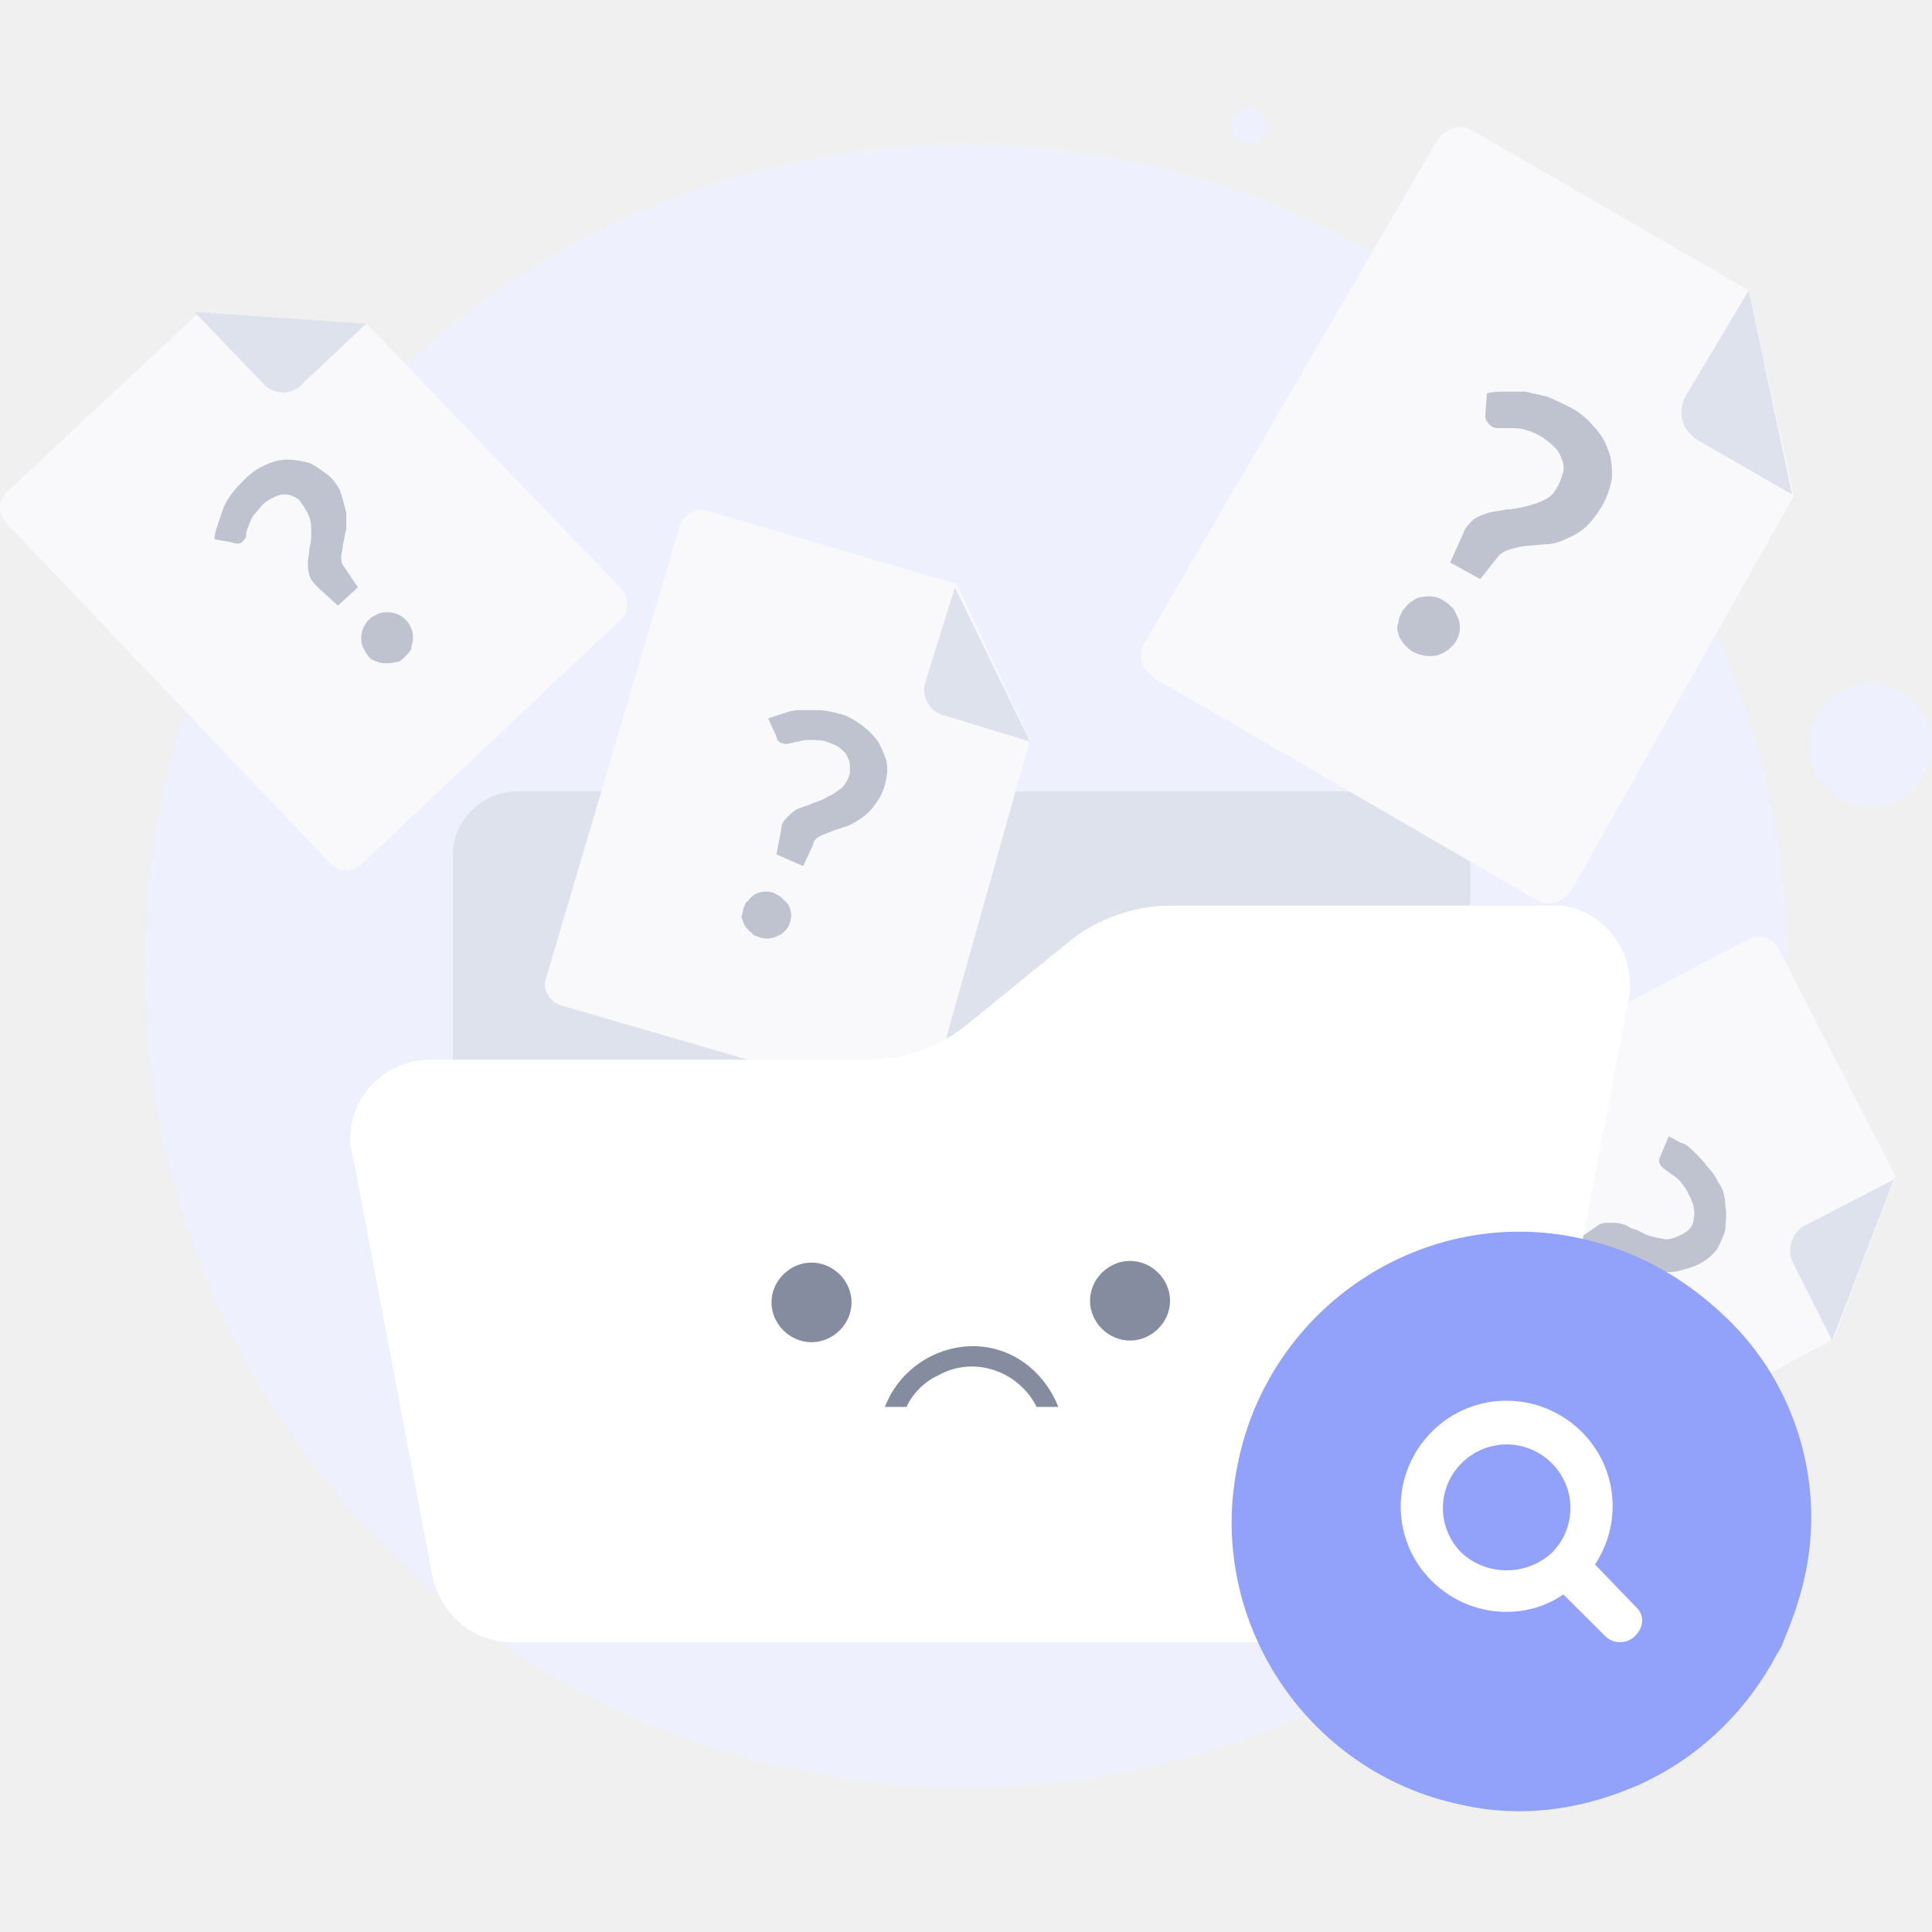
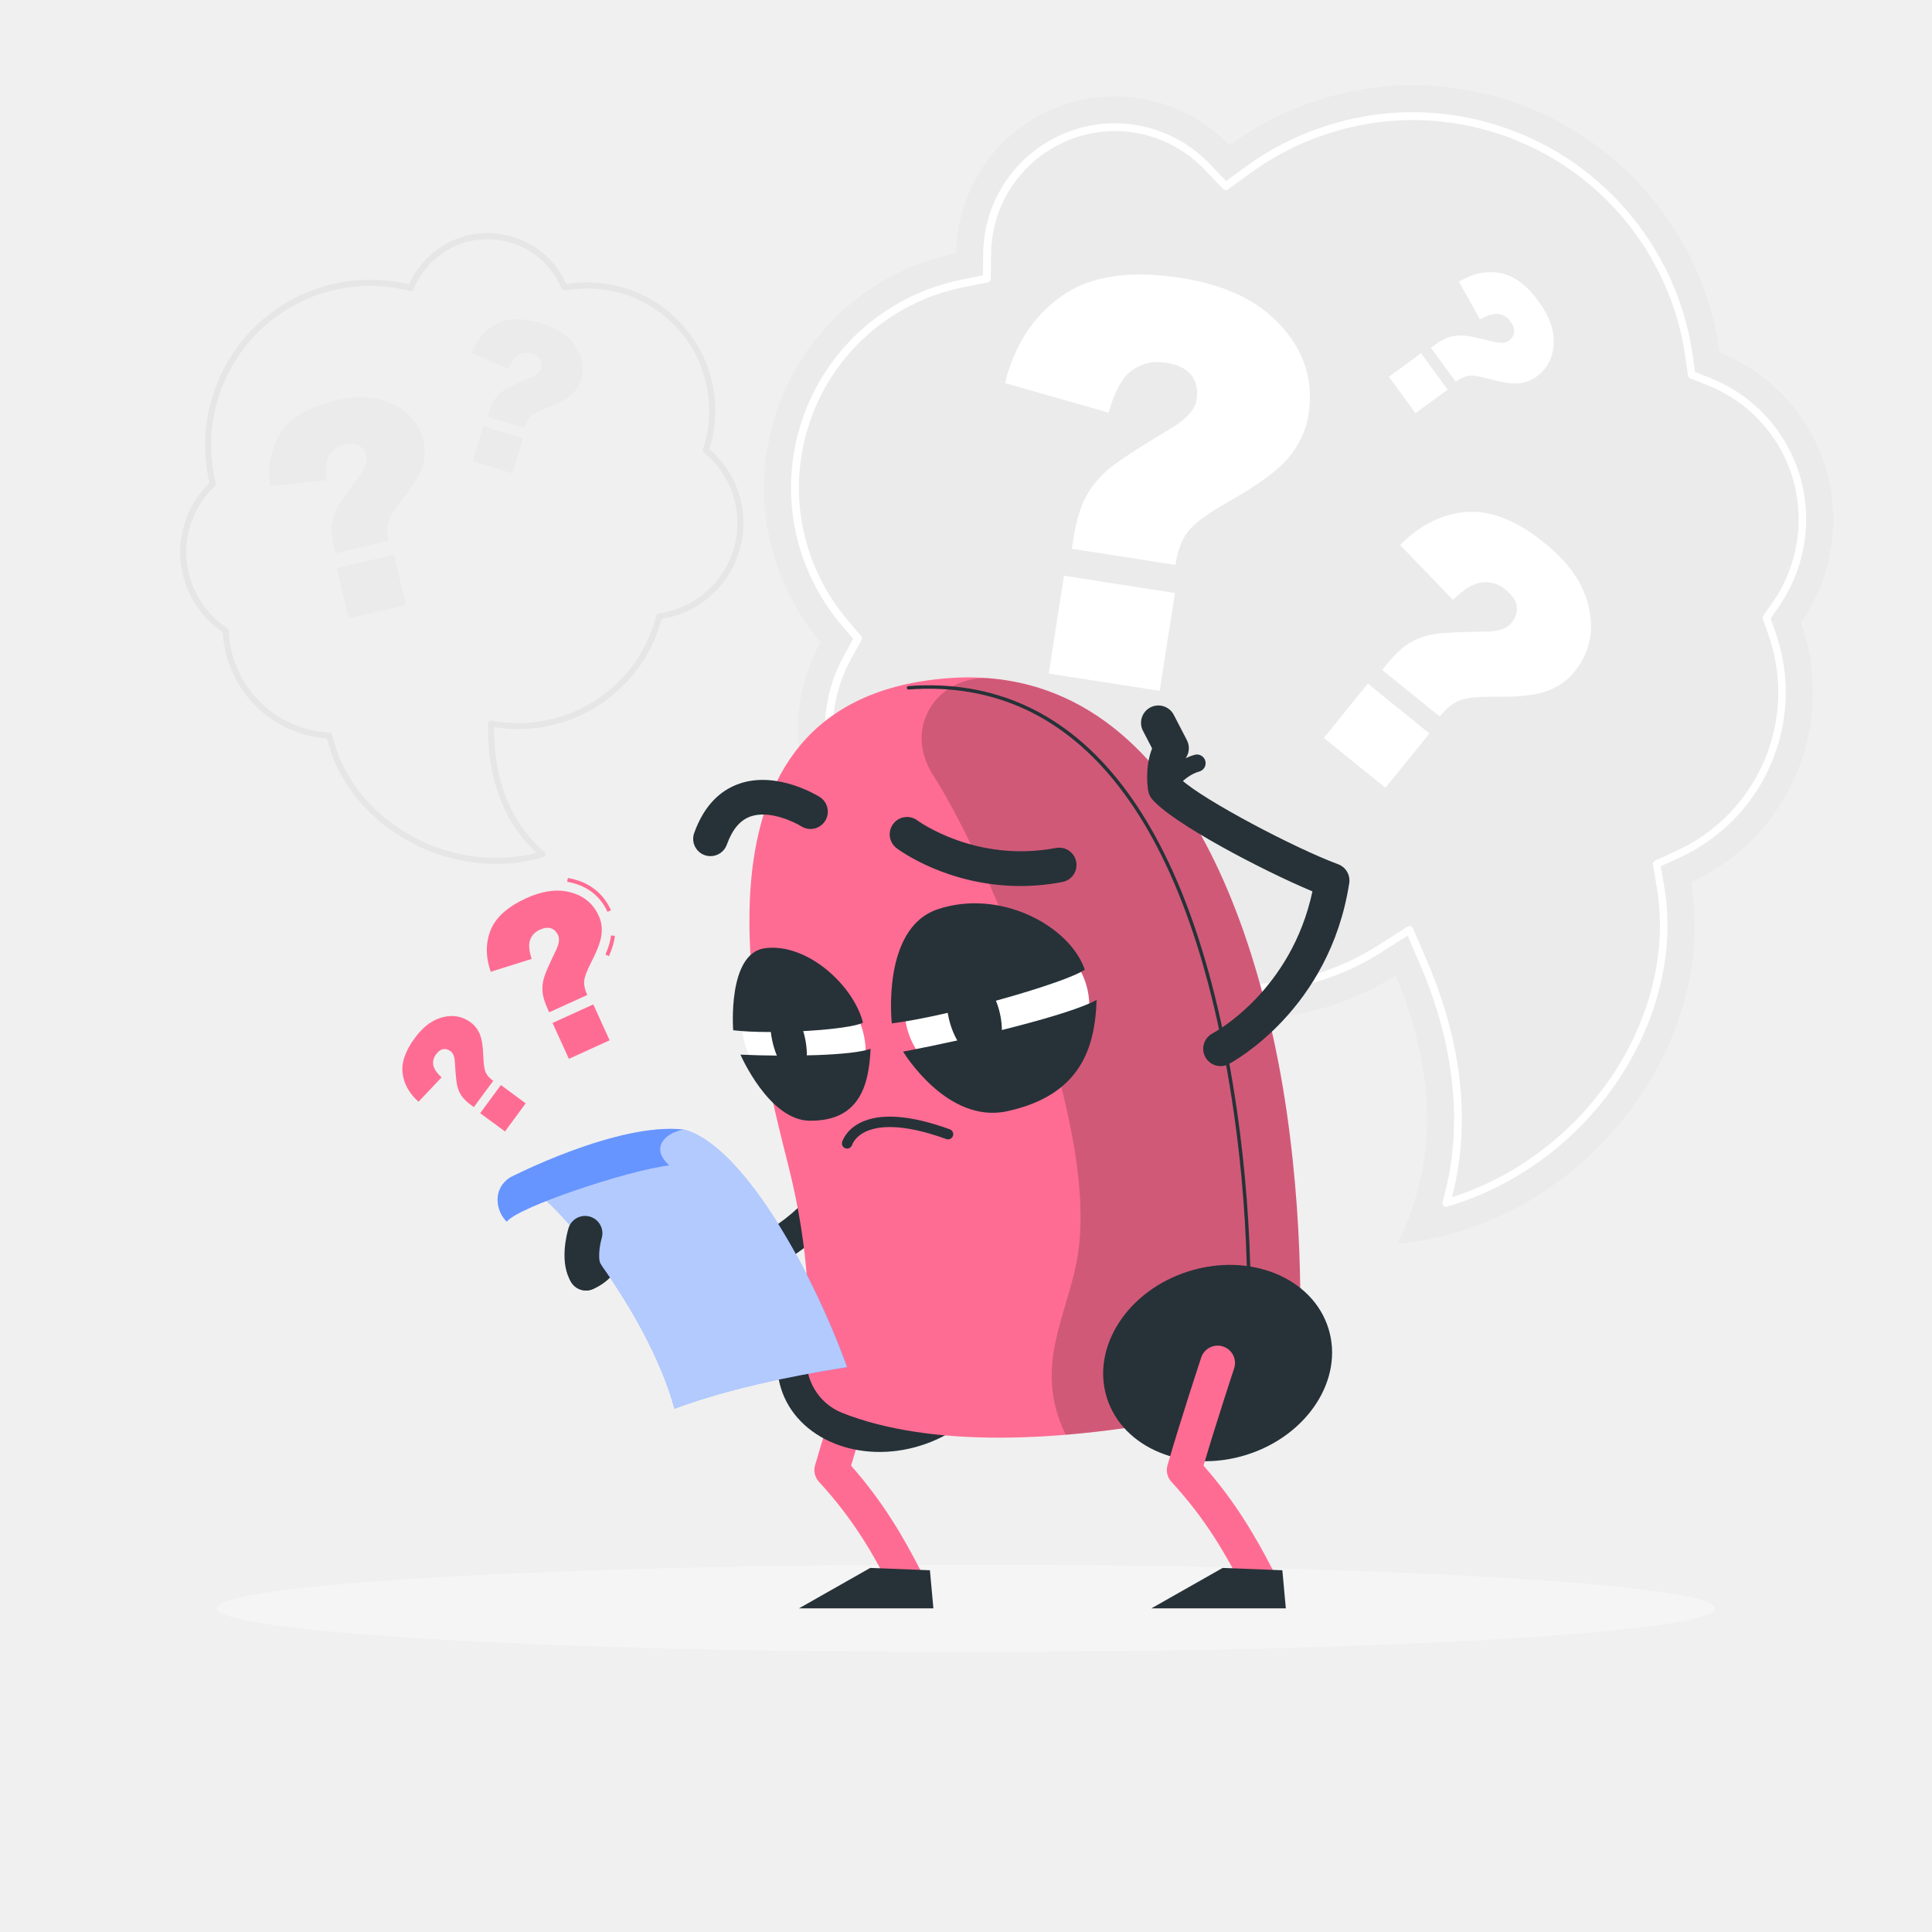
- <svg xmlns="http://www.w3.org/2000/svg" width="120" height="120" viewBox="0 0 120 120" fill="none">
-   <g clip-path="url(#empty_svg__clip0_49799_441621)">
-     <path d="M60 111c28.134 0 51-22.866 51-51S88.134 9 60 9C31.76 9 9 31.76 9 60c0 28.134 22.76 51 51 51z" fill="#EEF0FE" />
-     <path d="M32.071 49.157h55.311c2.072 0 3.936 1.752 3.936 3.916v34.725c0 2.061-1.76 3.916-3.936 3.916h-55.31c-2.072 0-3.937-1.752-3.937-3.916V53.073c0-2.164 1.865-3.916 3.936-3.916z" fill="#DEE2EC" />
-     <path d="M118.767 49.054c1.554-1.443 1.657-3.813.207-5.359-1.45-1.545-3.832-1.648-5.386-.206-1.554 1.443-1.657 3.813-.207 5.358 1.346 1.443 3.832 1.65 5.386.207zM78.267 8.661c.415-.412.518-1.133.104-1.546-.414-.412-1.14-.515-1.554-.103-.414.413-.517 1.134-.103 1.546.414.412 1.14.515 1.553.103z" fill="#EEF0FE" />
-     <path d="M111.412 30.815L97.636 55.236c-.518.825-1.553 1.134-2.278.619L71.742 42.15c-.829-.515-1.14-1.546-.622-2.267L89.246 8.764c.518-.824 1.554-1.133 2.28-.618l17.09 9.892 2.796 12.777z" fill="#F9F9FC" />
-     <path d="M108.616 18.038l-3.936 6.595c-.518 1.03-.207 2.06.725 2.679l5.904 3.4" fill="#DEE2EC" />
-     <path d="M92.354 24.427c.415-.103.829-.103 1.14-.103h1.243c.414.103.932.206 1.346.309.518.206.932.412 1.347.618.621.31 1.139.721 1.553 1.237.415.412.725.927.932 1.545.208.515.208 1.134.208 1.649-.104.618-.311 1.237-.622 1.752-.31.515-.621.927-1.036 1.34-.414.308-.725.514-1.243.72a2.77 2.77 0 01-1.242.31l-1.14.103c-.31 0-.621.103-1.036.206-.31.103-.518.206-.725.412l-1.14 1.443-1.863-1.03.828-1.856c.104-.309.414-.618.622-.824.31-.206.621-.31.932-.412.414-.103.725-.103 1.14-.206.413 0 .828-.103 1.242-.206a5.07 5.07 0 001.14-.413c.414-.206.62-.515.828-.927.104-.206.207-.515.31-.824 0-.31 0-.515-.103-.721-.103-.31-.207-.516-.414-.722a4.497 4.497 0 00-.725-.618 3.84 3.84 0 00-1.14-.515c-.31-.103-.621-.103-.932-.103h-.725c-.103 0-.31 0-.414-.103-.207-.103-.414-.412-.414-.619l.103-1.442zm-5.282 13.601c.103-.206.31-.412.518-.618.207-.103.414-.309.621-.309.518-.103 1.036-.103 1.45.206.207.103.415.31.622.515l.31.619c.311 1.03-.31 1.957-1.346 2.267-.518.103-1.036 0-1.45-.207-.207-.103-.415-.309-.622-.515-.103-.206-.31-.412-.31-.618a.877.877 0 010-.721c0-.206.103-.413.207-.619z" fill="#BFC2CF" />
-     <path d="M22.853 20.202l15.744 16.384c.518.618.518 1.442-.104 1.957L22.44 53.691c-.622.515-1.45.515-1.968-.103L.376 32.464c-.518-.618-.518-1.443.104-1.958l11.704-10.922 10.669.618z" fill="#F9F9FC" />
-     <path d="M12.08 19.377l4.35 4.534a1.632 1.632 0 002.28 0l4.04-3.812" fill="#DEE2EC" />
-     <path d="M13.324 33.494c0-.309.103-.618.207-.927l.31-.927c.104-.31.311-.619.519-.928.207-.309.517-.618.828-.927.414-.412.829-.721 1.347-.927.414-.207.932-.31 1.346-.31.415 0 .932.103 1.347.206.414.206.828.516 1.243.825.31.309.621.721.725 1.133.103.31.207.721.31 1.134v1.03c-.103.31-.103.618-.207.928 0 .309-.103.515-.103.824 0 .206 0 .412.207.618l.829 1.237-1.244 1.133-1.242-1.133c-.208-.206-.415-.412-.518-.722-.104-.309-.104-.515-.104-.824 0-.31.104-.618.104-.927.103-.31.103-.619.103-.928 0-.309 0-.618-.103-.927-.104-.31-.311-.618-.518-.928-.104-.206-.31-.309-.518-.412-.207-.103-.414-.103-.622-.103-.207 0-.414.103-.621.206-.207.103-.414.206-.622.413-.207.206-.414.515-.621.72-.104.207-.207.413-.31.722-.104.206-.104.412-.104.515 0 .103-.104.206-.207.31-.104.206-.415.206-.622.102l-1.14-.206zm9.529 7.213c-.104-.103-.207-.309-.31-.515-.104-.206-.104-.412-.104-.618 0-.412.207-.824.517-1.133.104-.104.311-.207.518-.31.208-.103.415-.103.622-.103.621 0 1.243.413 1.45 1.03.104.207.104.413.104.619 0 .206-.104.412-.104.618-.104.206-.207.31-.414.515-.104.103-.311.31-.518.31-.415.103-.829.103-1.14 0-.31-.103-.518-.206-.621-.413z" fill="#BFC2CF" />
-     <path d="M63.974 45.962l-6.112 21.742c-.207.722-1.035 1.237-1.76.928l-21.234-6.183c-.725-.206-1.243-1.03-.932-1.752l8.286-28.027c.207-.722 1.036-1.237 1.76-.928l15.434 4.534 4.558 9.686z" fill="#F9F9FC" />
-     <path d="M59.313 36.482l-1.864 5.977c-.208.824.31 1.752 1.139 1.958l5.386 1.648" fill="#DEE2EC" />
-     <path d="M47.712 44.623l.932-.309c.31-.103.621-.206 1.036-.206h1.14c.413 0 .828.103 1.242.206.518.103 1.036.412 1.45.721a4.9 4.9 0 011.036 1.03c.207.413.414.825.518 1.237.103.516 0 1.03-.104 1.443-.103.412-.31.824-.621 1.236-.207.31-.518.619-.829.825-.31.206-.621.412-.932.515l-.932.309c-.208.103-.518.206-.725.31-.208.102-.415.308-.415.514l-.621 1.34-1.657-.721.31-1.649c0-.31.208-.515.415-.721.207-.206.414-.413.725-.516.31-.103.621-.206.828-.309.311-.103.622-.206.932-.412.311-.103.518-.309.83-.515a1.99 1.99 0 00.517-.928v-.515c0-.206-.103-.412-.207-.618-.104-.206-.31-.31-.518-.515a5.063 5.063 0 00-.725-.31c-.31-.102-.622-.102-1.036-.102-.207 0-.518 0-.725.103-.207 0-.414.103-.518.103-.103 0-.207.103-.414 0-.207 0-.414-.206-.414-.412l-.518-1.134zm-1.554 11.85c.104-.206.104-.412.31-.515.104-.206.311-.31.415-.412a1.507 1.507 0 011.14-.103c.207.103.414.206.517.309l.415.412c.414.721.103 1.649-.622 1.958a1.508 1.508 0 01-1.14.103c-.206-.103-.413-.103-.517-.31-.207-.102-.31-.309-.414-.411-.104-.207-.104-.31-.208-.516 0-.103.104-.309.104-.515z" fill="#BFC2CF" />
-     <path d="M113.899 83.16L93.804 93.98c-.621.31-1.553.103-1.864-.618L81.893 73.887c-.311-.618-.104-1.546.621-1.855l26.102-13.704c.621-.31 1.554-.104 1.864.618l7.251 14.117-3.832 10.098z" fill="#F9F9FC" />
-     <path d="M117.627 73.269l-5.593 2.885c-.725.412-1.036 1.443-.725 2.164l2.486 4.946" fill="#DEE2EC" />
-     <path d="M103.644 70.59c.311.103.518.309.829.412.311.103.518.31.829.618.31.31.517.515.725.825.31.309.518.618.725 1.03.31.412.414 1.03.414 1.443.104.515 0 .927 0 1.442-.104.412-.311.825-.518 1.237a3.24 3.24 0 01-1.139.927c-.415.206-.829.31-1.243.412a2.142 2.142 0 01-1.14 0c-.31-.103-.725-.103-1.035-.309l-.829-.412c-.207-.103-.518-.206-.725-.31-.207-.102-.518-.102-.622.104l-1.346.515-.725-1.442 1.346-.928c.208-.206.518-.206.829-.206.311 0 .518 0 .829.103.31.103.518.31.725.31.31.102.518.308.932.411.311.103.518.103.932.206.311 0 .622-.102 1.036-.309.414-.206.725-.515.725-1.03.104-.206 0-.412 0-.721-.104-.207-.104-.413-.311-.722-.103-.309-.31-.515-.518-.824-.103-.103-.31-.31-.518-.412-.103-.103-.31-.206-.414-.31-.103-.102-.207-.102-.311-.308-.103-.103-.103-.413 0-.516l.518-1.236zm-9.529 7.11c.207-.103.31-.206.622-.103.207-.103.414 0 .517 0 .415.103.725.412.83.721.103.206.103.412.103.618v.515c-.104.31-.415.722-.725.825-.208.103-.415.103-.622.103h-.518c-.414-.103-.725-.412-.828-.721-.104-.207-.104-.413-.104-.619-.103-.206 0-.412 0-.515.104-.206.207-.309.207-.515.104-.103.415-.103.518-.31z" fill="#BFC2CF" />
-     <path d="M92.354 71.517v17.105c0 2.164-1.864 4.02-4.04 4.02H31.45c-2.175 0-4.04-1.856-4.04-4.02V70.075" stroke="#1676EE" stroke-width="3" stroke-linecap="round" stroke-linejoin="round" />
-     <path d="M90.179 60.492H70.706c-1.864 0-3.729.618-5.179 1.855l-5.179 4.121c-1.45 1.134-3.314 1.855-5.179 1.855H33.003c-2.175 0-4.04 1.752-4.04 4.019 0 .206 0 .412.104.618l4.04 21.124c.31 1.957 2.072 3.503 4.04 3.503h47.335c2.072 0 3.729-1.443 4.04-3.4l5.696-29.058c.311-2.164-1.139-4.225-3.418-4.534-.207-.103-.414-.103-.621-.103z" fill="#fff" />
-     <path d="M96.33 56.25H72.666c-2.219 0-4.543.841-6.233 2.209l-6.338 5.153a9.818 9.818 0 01-6.233 2.209H26.715c-2.641 0-4.965 2.103-4.965 4.943 0 .21 0 .526.106.736l4.964 26.188c.423 2.419 2.43 4.312 4.965 4.312h57.572c2.43 0 4.543-1.788 4.965-4.207l6.866-35.864c.423-2.629-1.373-5.258-4.12-5.679h-.739z" fill="#fff" />
-     <path d="M50.405 83.367c1.346 0 2.486-1.133 2.486-2.473 0-1.34-1.14-2.473-2.486-2.473-1.347 0-2.486 1.133-2.486 2.473 0 1.34 1.14 2.473 2.486 2.473zM70.189 83.264c1.346 0 2.485-1.133 2.485-2.473 0-1.34-1.139-2.473-2.486-2.473-1.346 0-2.485 1.133-2.485 2.473 0 1.34 1.139 2.473 2.486 2.473zM65.735 87.386h-1.347c-1.14-2.267-3.936-3.194-6.11-1.958-.933.412-1.658 1.237-1.969 1.958h-1.346c1.139-2.988 4.557-4.534 7.457-3.4 1.554.618 2.693 1.854 3.315 3.4z" fill="#868C9F" />
-     <path d="M112.063 98.082c-.315 1.37-.735 2.528-1.26 3.793a3.2 3.2 0 01-.419.843c-1.785 3.371-4.513 6.11-7.872 7.796-.42.21-.839.421-1.154.527-3.254 1.369-6.927 1.896-10.6 1.053-9.656-2.002-15.953-11.589-13.854-21.282 1.994-9.692 11.545-16.013 21.2-13.906 3.464.737 6.507 2.423 9.131 4.951 4.303 4.11 6.192 10.325 4.828 16.225z" fill="#92A2FB" />
-     <path d="M101.66 99.858l-2.59-2.684c1.968-2.993 1.243-7.019-1.863-9.084-3.003-1.96-7.042-1.238-9.113 1.859-1.968 2.993-1.243 7.019 1.864 9.083 2.175 1.445 5.074 1.445 7.145 0l2.59 2.581a1.316 1.316 0 001.863 0c.518-.516.621-1.239.104-1.755zm-10.874-3.406a3.916 3.916 0 010-5.574 3.946 3.946 0 015.592 0 3.916 3.916 0 010 5.574c-1.553 1.445-4.038 1.445-5.592 0z" fill="#fff" />
+ <svg xmlns="http://www.w3.org/2000/svg" version="1.1" x="0px" y="0px" viewBox="0 0 500 500" style="enable-background:new 0 0 500 500;" xml:space="preserve">
+   <style type="text/css">
+ 	.st0{fill:#EBEBEB;}
+ 	.st1{fill:#FFFFFF;}
+ 	.st2{fill:#E6E6E6;}
+ 	.st3{display:none;}
+ 	.st4{display:inline;}
+ 	.st5{fill:#407BFF;}
+ 	.st6{opacity:0.9;fill:#FFFFFF;}
+ 	.st7{fill:#F5F5F5;}
+ 	.st8{fill:#FF6C93;}
+ 	.st9{fill:#263238;}
+ 	.st10{opacity:0.18;}
+ 	.st11{opacity:0.6;fill:#FFFFFF;}
+ 	.st12{opacity:0.2;fill:#FFFFFF;}
+ </style>
+   <g id="Background_Complete">
+     <g>
+       <g>
+         <g>
+           <path class="st0" d="M467.06,194.17c3.25-11.28,2.66-22.76-0.99-33.04c2.85-4.08,5.1-8.69,6.56-13.74      c6.7-23.22-5.51-47.4-27.54-56.11c-4.25-30.42-25.84-57-57.25-66.06c-24.84-7.16-50.31-1.78-69.67,12.39      c-4.85-5.07-11.05-8.98-18.27-11.06c-21.78-6.28-44.53,6.28-50.81,28.06c-1.05,3.64-1.56,7.31-1.6,10.93      c-21.92,4.42-40.69,20.57-47.31,43.54c-5.95,20.63-0.68,41.84,12.19,57.11c-1.66,3.01-3.03,6.24-4.02,9.68      c-7.13,24.73,7.13,50.55,31.86,57.68c8.15,2.35,16.42,2.36,24.1,0.46c9.09,12.53,22.26,22.25,38.28,26.87      c20.63,5.95,41.74,2.25,58.54-8.41c7.52,17.49,13.7,43.73,0.4,69.46c48.34-4.74,83.26-51.11,76.14-93.6      C451.46,221.98,462.52,209.91,467.06,194.17z" />
+           <path class="st1" d="M374.32,312.33c-0.26,0-0.52-0.1-0.71-0.29c-0.26-0.26-0.36-0.63-0.26-0.99c6.81-23.72,0.6-46.46-5.8-61.36      l-3.25-7.55l-6.94,4.4c-10.47,6.65-22.52,10.16-34.83,10.16c-6.07,0-12.13-0.86-18.02-2.56c-14.03-4.05-25.98-12.44-34.56-24.26      l-2.77-3.82l-4.58,1.14c-6.72,1.67-13.79,1.54-20.48-0.39c-10.16-2.93-18.57-9.64-23.69-18.9c-5.11-9.26-6.31-19.95-3.38-30.12      c0.82-2.84,1.97-5.61,3.42-8.23l2.33-4.22l-3.11-3.68c-11.86-14.07-15.91-33.01-10.82-50.66c5.7-19.75,21.78-34.55,41.97-38.62      l5.55-1.12l0.06-5.67c0.03-3.08,0.48-6.13,1.33-9.07c4.18-14.5,17.63-24.62,32.69-24.62c3.18,0,6.36,0.45,9.45,1.34      c5.77,1.67,11.01,4.84,15.15,9.17l4.24,4.44l4.95-3.62c12.52-9.16,27.89-14.2,43.28-14.2c6.84,0,13.67,0.97,20.31,2.89      c27.75,8,48.26,31.67,52.26,60.3l0.56,4.04l3.8,1.5c19,7.51,29.06,28,23.39,47.66c-1.21,4.18-3.08,8.1-5.57,11.67l-2.06,2.95      l1.2,3.4c3.31,9.31,3.6,19.26,0.86,28.76c-3.8,13.16-13.13,24-25.6,29.74l-4.86,2.24l0.88,5.28      c3.04,18.13-2.42,37.93-14.98,54.33c-10.46,13.66-25.08,23.77-41.18,28.47C374.51,312.32,374.41,312.33,374.32,312.33z       M364.77,239.68c0.1,0,0.2,0.01,0.3,0.04c0.28,0.09,0.51,0.29,0.62,0.56l3.71,8.63c6.38,14.83,12.55,37.29,6.37,60.93      c15.01-4.79,28.6-14.41,38.43-27.24c12.22-15.96,17.54-35.2,14.6-52.78l-1.01-6.03c-0.07-0.45,0.16-0.88,0.57-1.07l5.56-2.56      c11.95-5.5,20.88-15.88,24.52-28.48c2.62-9.1,2.34-18.62-0.83-27.54l-1.38-3.88c-0.11-0.3-0.06-0.64,0.12-0.91l2.36-3.38      c2.37-3.39,4.15-7.12,5.29-11.08c5.38-18.66-4.16-38.11-22.2-45.24l-4.34-1.71c-0.33-0.13-0.57-0.43-0.62-0.79l-0.65-4.62      c-3.89-27.85-23.84-50.88-50.83-58.66c-6.46-1.86-13.11-2.81-19.76-2.81c-14.98,0-29.93,4.91-42.1,13.81l-5.66,4.14      c-0.41,0.3-0.97,0.25-1.31-0.12l-4.85-5.07c-3.9-4.08-8.83-7.06-14.26-8.63c-2.91-0.84-5.9-1.27-8.9-1.27      c-14.18,0-26.84,9.53-30.77,23.18c-0.8,2.77-1.22,5.64-1.25,8.53l-0.07,6.47c-0.01,0.47-0.34,0.88-0.8,0.97l-6.35,1.28      c-19.46,3.92-34.95,18.18-40.44,37.21c-4.9,17.01-1.01,35.25,10.43,48.81l3.55,4.21c0.27,0.32,0.31,0.77,0.11,1.13l-2.67,4.82      c-1.38,2.49-2.47,5.12-3.25,7.82c-2.78,9.65-1.64,19.8,3.21,28.59c4.86,8.79,12.84,15.16,22.49,17.95      c6.35,1.83,13.06,1.95,19.44,0.37l5.24-1.3c0.39-0.1,0.81,0.05,1.05,0.38l3.17,4.37c8.31,11.46,19.89,19.59,33.49,23.51      c5.71,1.65,11.59,2.48,17.47,2.48c11.93,0,23.6-3.41,33.76-9.85l7.93-5.03C364.39,239.73,364.58,239.68,364.77,239.68z" />
+         </g>
+         <g>
+           <path class="st1" d="M304.19,146.19l-26.8-4.17l0.42-2.68c0.71-4.56,1.8-8.18,3.28-10.87c1.48-2.68,3.42-5.04,5.83-7.08      c2.41-2.03,7.65-5.45,15.72-10.27c4.29-2.51,6.64-5.06,7.04-7.64c0.4-2.59-0.05-4.72-1.35-6.39c-1.31-1.67-3.51-2.75-6.61-3.23      c-3.34-0.52-6.27,0.16-8.8,2.02c-2.53,1.87-4.53,5.51-6,10.92l-26.84-7.65c2.51-9.92,7.42-17.45,14.75-22.59      c7.33-5.15,17.57-6.69,30.74-4.64c10.25,1.6,18.19,5.03,23.83,10.28c7.66,7.12,10.74,15.5,9.24,25.13      c-0.62,4-2.33,7.68-5.12,11.05c-2.79,3.37-8.01,7.21-15.66,11.5c-5.34,3.02-8.8,5.58-10.4,7.66      C305.85,139.64,304.76,142.52,304.19,146.19z M275.36,149l28.71,4.47l-3.94,25.32l-28.71-4.47L275.36,149z" />
+         </g>
+         <g>
+           <path class="st1" d="M372.59,185.42l-14.88-12.05l1.21-1.49c2.05-2.53,4-4.36,5.86-5.47c1.85-1.11,3.88-1.86,6.07-2.25      c2.19-0.39,6.61-0.62,13.24-0.69c3.51-0.01,5.85-0.73,7.01-2.17c1.16-1.44,1.64-2.9,1.44-4.38c-0.2-1.48-1.17-2.92-2.89-4.32      c-1.85-1.5-3.88-2.13-6.09-1.89c-2.21,0.24-4.72,1.75-7.53,4.54l-13.67-14.19c5.05-5.16,10.72-8.02,17.02-8.56      c6.3-0.54,13.1,2.15,20.41,8.07c5.69,4.61,9.32,9.52,10.9,14.73c2.15,7.06,1.06,13.27-3.28,18.62c-1.8,2.22-4.15,3.86-7.04,4.93      c-2.9,1.07-7.45,1.56-13.64,1.47c-4.33-0.05-7.35,0.28-9.07,0.99C375.93,182.02,374.24,183.39,372.59,185.42z M354,176.91      l15.94,12.91l-11.39,14.06l-15.94-12.91L354,176.91z" />
+         </g>
+         <g>
+           <path class="st1" d="M376.75,98.8l-6.44-8.8l0.88-0.64c1.5-1.1,2.84-1.82,4.02-2.16c1.18-0.34,2.4-0.46,3.67-0.36      c1.26,0.11,3.73,0.62,7.39,1.54c1.93,0.5,3.32,0.45,4.17-0.18c0.85-0.62,1.32-1.36,1.43-2.2c0.1-0.85-0.22-1.78-0.96-2.8      c-0.8-1.1-1.83-1.74-3.08-1.92c-1.25-0.19-2.85,0.28-4.8,1.4l-5.47-9.79c3.53-2.11,7.06-2.86,10.61-2.24      c3.55,0.62,6.9,3.08,10.06,7.4c2.46,3.36,3.75,6.59,3.86,9.69c0.16,4.2-1.34,7.46-4.51,9.77c-1.31,0.96-2.84,1.52-4.59,1.69      c-1.75,0.17-4.32-0.22-7.72-1.17c-2.38-0.65-4.09-0.91-5.14-0.77C379.08,97.41,377.96,97.92,376.75,98.8z M367.75,91.42      l6.9,9.42l-8.31,6.09l-6.9-9.42L367.75,91.42z" />
+         </g>
+       </g>
+       <g>
+         <g>
+           <path class="st2" d="M128.34,223.57c-8.27,0-16.59-2.26-23.96-6.66c-10.15-6.05-17.32-15.42-19.75-25.79      c-8.24-0.59-15.83-4.64-20.89-11.16c-3.67-4.72-5.76-10.34-6.07-16.3c-2.17-1.48-4.09-3.28-5.71-5.35      c-7.89-10.15-6.9-24.4,2.25-33.34c-3.81-16.26,2.2-33.31,15.39-43.56c10.35-8.04,23.53-10.87,36.27-7.8      c1.48-3.38,3.79-6.34,6.71-8.61c4.69-3.65,10.53-5.25,16.43-4.51c5.9,0.74,11.16,3.73,14.8,8.43c1.1,1.41,2.02,2.96,2.76,4.6      c12.03-1.97,24.08,2.73,31.57,12.38c6.7,8.62,8.72,19.92,5.44,30.33c1.31,1.12,2.5,2.36,3.54,3.7      c8.51,10.95,6.53,26.79-4.43,35.3c-3.34,2.6-7.3,4.31-11.48,4.98c-2.18,8.16-6.85,15.21-13.54,20.4      c-8.44,6.56-19.25,9.3-29.79,7.58c-0.11,9.71,2.15,22.88,13.02,32.3c0.22,0.19,0.31,0.48,0.25,0.76      c-0.06,0.28-0.27,0.51-0.55,0.59C136.62,223,132.48,223.57,128.34,223.57z M95.73,73.98c-9.03,0-17.84,2.98-25.18,8.68      c-12.82,9.97-18.6,26.61-14.72,42.39c0.07,0.27-0.02,0.56-0.22,0.76c-8.86,8.36-9.9,21.92-2.42,31.55      c1.59,2.05,3.5,3.81,5.66,5.23c0.21,0.14,0.34,0.37,0.35,0.63c0.22,5.77,2.22,11.23,5.76,15.8      c4.91,6.32,12.32,10.18,20.33,10.59c0.35,0.02,0.65,0.27,0.73,0.62c2.21,10.17,9.19,19.41,19.16,25.35      c10.28,6.13,22.45,7.97,33.63,5.14c-10.73-10.04-12.73-23.66-12.47-33.47c0.01-0.23,0.11-0.45,0.29-0.59      c0.18-0.14,0.41-0.2,0.64-0.16c10.39,1.95,21.12-0.64,29.45-7.11c6.54-5.09,11.08-12.02,13.11-20.06      c0.08-0.31,0.34-0.54,0.65-0.58c4.09-0.56,7.98-2.2,11.25-4.74c10.27-7.98,12.13-22.83,4.15-33.1c-1.08-1.39-2.33-2.67-3.71-3.8      c-0.25-0.21-0.35-0.55-0.25-0.85c3.34-10.05,1.46-21.03-5.03-29.38c-7.26-9.34-19.01-13.82-30.67-11.69      c-0.37,0.07-0.73-0.13-0.87-0.47c-0.71-1.73-1.65-3.35-2.79-4.82c-3.39-4.36-8.28-7.15-13.76-7.83      c-5.48-0.69-10.91,0.8-15.27,4.19c-2.88,2.24-5.13,5.21-6.49,8.59c-0.15,0.37-0.55,0.56-0.92,0.47      C102.67,74.42,99.18,73.98,95.73,73.98z" />
+         </g>
+         <g>
+           <path class="st0" d="M100.59,139.96l-13.81,3.25l-0.33-1.38c-0.55-2.35-0.74-4.32-0.55-5.91c0.19-1.59,0.67-3.12,1.44-4.58      c0.77-1.46,2.64-4.15,5.6-8.07c1.59-2.06,2.22-3.76,1.91-5.09c-0.31-1.33-0.95-2.28-1.91-2.83c-0.96-0.55-2.24-0.64-3.84-0.27      c-1.72,0.41-3.01,1.31-3.87,2.71c-0.86,1.4-1.11,3.56-0.76,6.47l-14.51,1.58c-0.74-5.3,0.16-9.92,2.7-13.85      c2.54-3.94,7.2-6.7,13.99-8.3c5.28-1.24,9.81-1.14,13.57,0.3c5.11,1.94,8.25,5.4,9.42,10.36c0.49,2.06,0.38,4.18-0.3,6.36      c-0.69,2.18-2.46,5.07-5.33,8.66c-1.99,2.52-3.17,4.44-3.53,5.76C100.11,136.46,100.15,138.07,100.59,139.96z M87.17,146.99      l14.79-3.48l3.07,13.05l-14.79,3.48L87.17,146.99z" />
+         </g>
+         <g>
+           <path class="st0" d="M135.75,110.79l-9.59-2.91l0.29-0.96c0.5-1.63,1.08-2.9,1.76-3.8c0.68-0.91,1.51-1.67,2.5-2.29      c0.99-0.62,3.08-1.6,6.28-2.94c1.7-0.7,2.69-1.51,2.97-2.43c0.28-0.92,0.23-1.73-0.16-2.41c-0.39-0.68-1.14-1.19-2.25-1.53      c-1.19-0.36-2.3-0.27-3.32,0.28c-1.02,0.55-1.94,1.78-2.76,3.68l-9.42-4.19c1.43-3.5,3.62-6,6.56-7.5      c2.95-1.5,6.77-1.54,11.48-0.11c3.67,1.11,6.39,2.78,8.18,5c2.43,3,3.12,6.22,2.08,9.67c-0.43,1.43-1.25,2.69-2.44,3.78      c-1.19,1.09-3.3,2.22-6.32,3.4c-2.11,0.83-3.51,1.58-4.2,2.26C136.7,108.48,136.15,109.48,135.75,110.79z M125.07,110.32      l10.27,3.12l-2.75,9.06l-10.27-3.12L125.07,110.32z" />
+         </g>
+       </g>
+     </g>
  </g>
-   <defs>
-     <clipPath id="empty_svg__clip0_49799_441621">
-       <path fill="#fff" d="M0 0h120v120H0z" />
-     </clipPath>
-   </defs>
+   <g id="Background_Simple" class="st3">
+     <g class="st4">
+       <path class="st5" d="M74.83,95.34c-95.71,61.98,62.1,91.13,102.84,124.74c29.23,24.11,18.83,76.34,63.89,105.36    c47.36,30.5,117.04,29.97,152.3,12.78c53.27-25.98,52.21-142.65-34.62-184.19c-65.86-31.5-115.21,15.39-182.86-9.76    C133.83,128.47,126.94,61.59,74.83,95.34z" />
+       <path class="st6" d="M74.83,95.34c-95.71,61.98,62.1,91.13,102.84,124.74c29.23,24.11,18.83,76.34,63.89,105.36    c47.36,30.5,117.04,29.97,152.3,12.78c53.27-25.98,52.21-142.65-34.62-184.19c-65.86-31.5-115.21,15.39-182.86-9.76    C133.83,128.47,126.94,61.59,74.83,95.34z" />
+     </g>
+   </g>
+   <g id="Shadow_1_">
+     <ellipse id="_x3C_Path_x3E__372_" class="st7" cx="250" cy="416.24" rx="193.89" ry="11.32" />
+   </g>
+   <g id="Question_Marks">
+     <g>
+       <g>
+         <path class="st8" d="M157.61,247.44l-0.92-0.39c0.83-1.95,1.3-3.58,1.45-4.96l0.99,0.11     C158.98,243.68,158.48,245.39,157.61,247.44z M157.22,235.98c-1.94-4.26-5.55-6.95-10.43-7.77l0.17-0.99     c5.23,0.88,9.09,3.77,11.17,8.35L157.22,235.98z" />
+         <path class="st8" d="M151.98,257.5l-9.84,4.48l-0.45-0.98c-0.76-1.67-1.19-3.12-1.29-4.34c-0.1-1.22,0.04-2.43,0.39-3.63     c0.36-1.2,1.35-3.49,2.99-6.86c0.88-1.78,1.1-3.14,0.67-4.09c-0.43-0.95-1.05-1.56-1.85-1.83c-0.8-0.27-1.77-0.15-2.91,0.37     c-1.23,0.56-2.05,1.43-2.49,2.6c-0.43,1.18-0.3,2.83,0.39,4.95L127,251.49c-1.34-3.85-1.35-7.43-0.03-10.75     c1.31-3.32,4.39-6.08,9.22-8.28c3.76-1.71,7.16-2.31,10.19-1.79c4.11,0.69,6.97,2.81,8.58,6.35c0.67,1.47,0.91,3.07,0.72,4.8     c-0.19,1.73-1.09,4.15-2.7,7.26c-1.11,2.17-1.71,3.78-1.79,4.83C151.1,254.95,151.37,256.15,151.98,257.5z M143,264.74l10.54-4.8     l4.23,9.29l-10.54,4.8L143,264.74z" />
+       </g>
+       <g>
+         <path class="st8" d="M127.64,279.73l-5.01,6.79l-0.68-0.5c-1.16-0.85-2-1.67-2.53-2.47c-0.53-0.79-0.9-1.67-1.11-2.63     c-0.21-0.96-0.4-2.9-0.57-5.81c-0.08-1.55-0.44-2.56-1.1-3.04c-0.66-0.48-1.31-0.66-1.96-0.55c-0.65,0.12-1.26,0.57-1.84,1.36     c-0.62,0.85-0.86,1.75-0.71,2.72c0.15,0.97,0.87,2.04,2.15,3.22l-5.97,6.31c-2.38-2.12-3.75-4.56-4.11-7.32     c-0.37-2.76,0.68-5.81,3.14-9.15c1.91-2.6,4-4.3,6.26-5.1c3.06-1.09,5.82-0.73,8.26,1.07c1.01,0.75,1.78,1.75,2.31,3     c0.53,1.25,0.84,3.25,0.92,5.97c0.07,1.91,0.27,3.23,0.62,3.97C126.07,278.33,126.71,279.05,127.64,279.73z M124.27,288.09     l5.36-7.28l6.42,4.73l-5.36,7.28L124.27,288.09z" />
+       </g>
+     </g>
+   </g>
+   <g id="Character_1_">
+     <g>
+       <path class="st8" d="M234.09,412.64c-1.62,0-3.19-0.88-3.99-2.42c-4.02-7.76-9.07-16.87-18.15-26.73    c-1.06-1.15-1.45-2.78-1.01-4.28c3.37-11.71,8.67-27.72,8.72-27.88c0.78-2.35,3.32-3.63,5.67-2.85c2.35,0.78,3.63,3.32,2.85,5.67    c-0.05,0.15-4.61,13.94-7.92,25.16c8.35,9.47,13.5,18.46,17.82,26.79c1.14,2.2,0.28,4.91-1.92,6.04    C235.49,412.47,234.78,412.64,234.09,412.64z" />
+       <polygon class="st9" points="241.56,416.24 206.77,416.24 225.21,405.78 240.66,406.38   " />
+       <ellipse transform="matrix(0.9545 -0.2983 0.2983 0.9545 -94.0061 84.8068)" class="st9" cx="230.8" cy="350.34" rx="30.04" ry="24.9" />
+       <path class="st9" d="M151.65,333.98c-1.76,0-3.43-1.04-4.15-2.77c-0.95-2.29,0.14-4.91,2.43-5.86c2.61-1.08,2.97-3.74,2.97-3.77    c0.19-2,1.69-3.64,3.67-4c1.07-0.19,2.1-0.5,3.3-0.84c6.08-1.78,13.6-3.98,37.31,2.66c23.38-13.08,23.65-37.6,23.65-38.66    c0-2.47,2-4.49,4.47-4.49c0,0,0.01,0,0.02,0c2.46,0,4.47,1.98,4.48,4.45c0.01,1.3-0.14,32.08-30.04,47.5    c-1.02,0.53-2.2,0.64-3.3,0.32c-22.59-6.53-28.96-4.67-34.07-3.17c-0.45,0.13-0.91,0.27-1.38,0.4c-1.11,2.85-3.41,6.14-7.64,7.89    C152.81,333.87,152.23,333.98,151.65,333.98z" />
+       <path class="st8" d="M204.08,301.89c-8.51-33.83-31.18-121.06,41.47-126.39c65.18-4.78,83.07,81.97,87.41,112.03    c2.53,17.52,3.39,33.4,3.53,45.82c0.19,16.01-11.06,29.82-26.76,33.01c-35.51,7.21-69.12,8.24-91.75-0.7    c-6.12-2.42-9.82-8.65-9.23-15.2C209.63,340.74,209.65,324.03,204.08,301.89z" />
+       <path class="st10" d="M332.96,287.52c-4.1-28.32-20.22-107.04-76.66-111.96c-6.57-0.57-13.05,2.66-16.07,8.52    c-2.52,4.88-2.44,10.79,1.33,16.64C254,220,283.67,286.67,279.19,323c-2.04,16.53-12.41,29.73-3.39,48.31    c10.89-0.9,22.31-2.59,33.94-4.96c15.7-3.18,26.95-16.99,26.76-33.01C336.35,320.93,335.5,305.04,332.96,287.52z" />
+       <path class="st9" d="M323.24,333.79c-0.25,0-0.45-0.2-0.45-0.44c-0.18-15.45-1.37-30.85-3.53-45.76    c-10.8-74.65-39.88-112.41-84.1-109.15c-0.24,0.03-0.46-0.17-0.48-0.41c-0.02-0.25,0.17-0.46,0.41-0.48    c44.75-3.3,74.17,34.72,85.05,109.92c2.16,14.95,3.35,30.39,3.54,45.88C323.69,333.58,323.49,333.79,323.24,333.79    C323.24,333.79,323.24,333.79,323.24,333.79z" />
+       <ellipse transform="matrix(0.9545 -0.2983 0.2983 0.9545 -90.8803 110.0747)" class="st9" cx="315.12" cy="352.73" rx="30.04" ry="24.9" />
+       <path class="st8" d="M325.3,412.64c-1.62,0-3.19-0.88-3.99-2.42c-4.02-7.76-9.07-16.87-18.15-26.73    c-1.06-1.15-1.45-2.78-1.01-4.28c3.37-11.71,8.67-27.72,8.72-27.88c0.78-2.35,3.31-3.63,5.67-2.85c2.35,0.78,3.63,3.32,2.85,5.67    c-0.05,0.15-4.61,13.94-7.92,25.16c8.35,9.47,13.5,18.46,17.82,26.79c1.14,2.2,0.28,4.91-1.92,6.04    C326.69,412.47,325.99,412.64,325.3,412.64z" />
+       <path class="st9" d="M315.88,275.91c-1.61,0-3.17-0.87-3.98-2.4c-1.15-2.19-0.31-4.9,1.88-6.05l0,0    c0.86-0.46,20.39-11.13,25.88-36.77c-13.02-5.45-36.42-17.74-41.54-23.92c-0.5-0.6-0.83-1.32-0.96-2.08c-0.12-0.67-0.96-5.98,1-11    l-2.36-4.56c-1.14-2.2-0.28-4.91,1.92-6.05c2.2-1.14,4.91-0.28,6.05,1.92l3.4,6.56c0.73,1.4,0.66,3.08-0.17,4.43    c-1.07,1.73-1.21,4.26-1.12,5.91c5.76,5.21,29.04,17.54,40.43,21.77c2,0.74,3.2,2.79,2.87,4.89    c-5.07,32.77-30.14,46.27-31.21,46.83C317.29,275.74,316.58,275.91,315.88,275.91z" />
+       <path class="st9" d="M301.57,206.15c-0.42,0-0.85-0.12-1.23-0.37c-1.04-0.68-1.33-2.07-0.65-3.1c0.15-0.24,3.86-5.83,9.5-7.34    c1.19-0.32,2.43,0.39,2.75,1.59c0.32,1.2-0.39,2.43-1.59,2.75c-3.94,1.06-6.88,5.42-6.91,5.46    C303.02,205.79,302.3,206.15,301.57,206.15z" />
+       <polygon class="st9" points="332.77,416.24 297.98,416.24 316.42,405.78 331.87,406.38   " />
+       <g>
+         <ellipse transform="matrix(0.9961 -0.0882 0.0882 0.9961 -21.9882 23.7599)" class="st1" cx="258.01" cy="260.82" rx="23.92" ry="21.53" />
+         <ellipse transform="matrix(0.9617 -0.274 0.274 0.9617 -62.3949 79.1696)" class="st9" cx="252.18" cy="262.92" rx="6.57" ry="11.96" />
+         <path class="st9" d="M230.8,264.86c15.1-1.94,45.01-10.47,49.94-13.91c-3.89-11.36-21.96-21.08-38.13-15.61     C228.03,240.28,230.8,264.86,230.8,264.86z" />
+         <path class="st9" d="M233.73,272.16c18.74-3.56,43.11-9.54,50.08-13.38c-0.43,12.23-3.98,24.62-23.12,28.8     C245.06,291.01,233.73,272.16,233.73,272.16z" />
+       </g>
+       <g>
+         <ellipse transform="matrix(0.834 -0.5518 0.5518 0.834 -113.5489 159.3437)" class="st1" cx="208.01" cy="268.36" rx="14.72" ry="18.63" />
+         <path class="st9" d="M208.34,268.68c1.14,5.36,0.16,9.83-2.19,9.98c-2.35,0.16-5.18-4.06-6.31-9.42     c-1.14-5.36-0.16-9.83,2.19-9.98C204.37,259.11,207.2,263.32,208.34,268.68z" />
+         <path class="st9" d="M189.75,266.63c10.13,1.2,30.25-0.14,33.59-1.97c-2.47-9.7-14.45-20.67-25.34-19.27     C188.18,246.66,189.75,266.63,189.75,266.63z" />
+         <path class="st9" d="M191.63,272.94c12.59,0.57,28.97,0.25,33.68-1.52c-0.43,9.61-2.95,18.77-15.81,18.62     C198.99,289.92,191.63,272.94,191.63,272.94z" />
+       </g>
+       <path class="st9" d="M264.09,229.3c-18.89,0-31.44-9.33-32.06-9.8c-1.97-1.5-2.36-4.31-0.86-6.29c1.49-1.97,4.3-2.36,6.27-0.87    c0.22,0.16,15.13,11.04,35.84,7.11c2.44-0.46,4.78,1.14,5.24,3.57c0.46,2.43-1.14,4.78-3.57,5.24    C271.14,228.99,267.51,229.3,264.09,229.3z" />
+       <path class="st9" d="M183.88,221.57c-0.5,0-1.02-0.09-1.52-0.26c-2.33-0.84-3.54-3.41-2.7-5.74c2.38-6.62,6.32-10.92,11.72-12.77    c9.79-3.37,20.33,3.18,20.77,3.46c2.09,1.32,2.72,4.09,1.4,6.19c-1.32,2.09-4.08,2.72-6.18,1.4c-2.04-1.27-8.37-4.21-13.1-2.56    c-2.72,0.95-4.74,3.34-6.17,7.31C187.44,220.43,185.72,221.57,183.88,221.57z" />
+       <path class="st9" d="M219.23,297.25c-0.12,0-0.25-0.02-0.37-0.05c-0.71-0.21-1.12-0.93-0.92-1.64c0.03-0.12,0.88-3.03,4.56-4.93    c5.15-2.65,12.99-2.1,23.31,1.63c0.7,0.25,1.06,1.03,0.81,1.72c-0.25,0.7-1.02,1.06-1.72,0.81c-11.83-4.29-17.98-3.36-21.05-1.83    c-2.68,1.34-3.29,3.25-3.32,3.33C220.35,296.87,219.81,297.25,219.23,297.25z" />
+       <g>
+         <g>
+           <path class="st5" d="M176.88,292.32c-26.1,2.34-44.79,13.15-44.79,13.15c7.73-1.46,35.36,32.73,42.46,59.09      c13.1-4.86,28.38-8.17,44.68-10.75C209.36,326.64,191.31,295.85,176.88,292.32z" />
+           <path class="st11" d="M176.88,292.32c-26.1,2.34-44.79,13.15-44.79,13.15c7.73-1.46,35.36,32.73,42.46,59.09      c13.1-4.86,28.38-8.17,44.68-10.75C209.36,326.64,191.31,295.85,176.88,292.32z" />
+         </g>
+         <g>
+           <path class="st5" d="M176.88,292.32c-17.08-1.93-44.81,12.37-44.81,12.37c-4.91,3.13-3.58,9.01-0.9,11.49      c2.57-3.69,31.23-13.29,42.01-14.58C167.82,296.64,172.8,293.04,176.88,292.32z" />
+           <path class="st12" d="M176.88,292.32c-17.08-1.93-44.81,12.37-44.81,12.37c-4.91,3.13-3.58,9.01-0.9,11.49      c2.57-3.69,31.23-13.29,42.01-14.58C167.82,296.64,172.8,293.04,176.88,292.32z" />
+         </g>
+       </g>
+       <path class="st9" d="M151.66,333.98c-1.47,0-2.9-0.72-3.76-2.04c-3.25-4.98-1.22-12.59-0.78-14.06c0.71-2.37,3.21-3.72,5.58-3.01    c2.37,0.71,3.72,3.2,3.02,5.57c-0.73,2.51-0.88,5.72-0.3,6.6c1.35,2.07,0.77,4.85-1.31,6.21    C153.35,333.75,152.5,333.98,151.66,333.98z" />
+     </g>
+   </g>
+   <g id="_x34_00_ERROR">
+ </g>
+   <g id="Bad_Request">
+ </g>
</svg>
